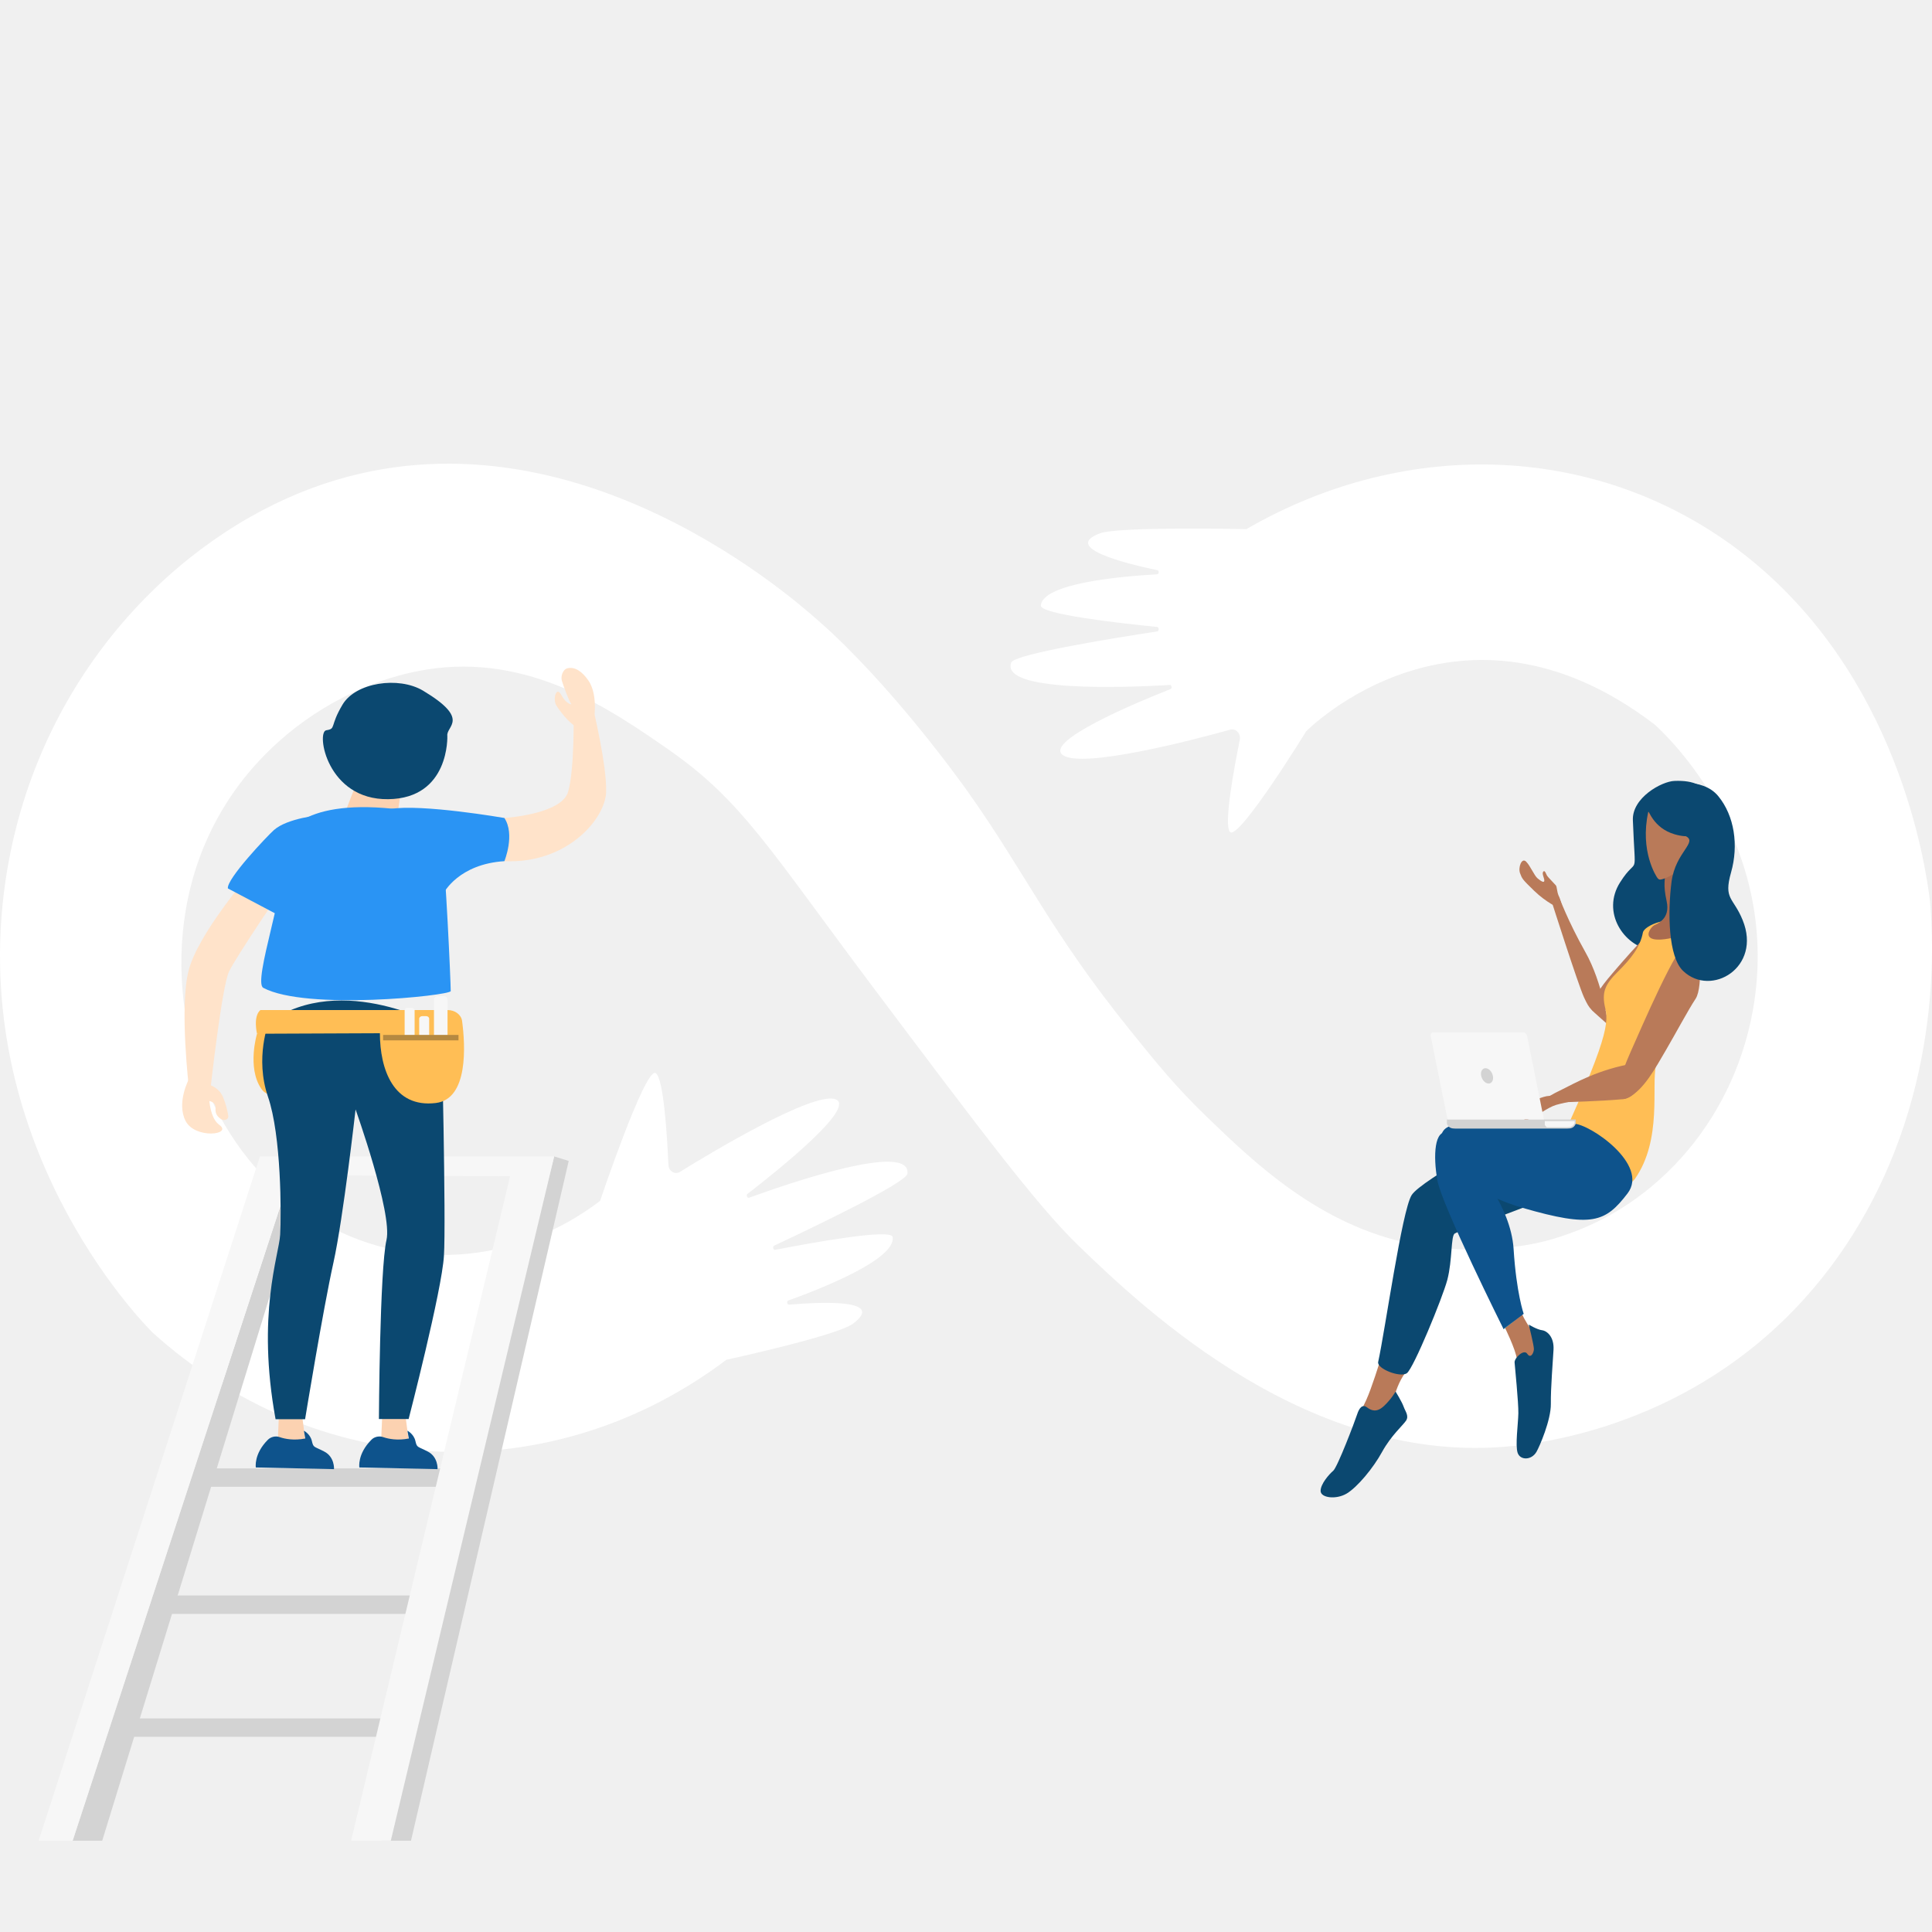
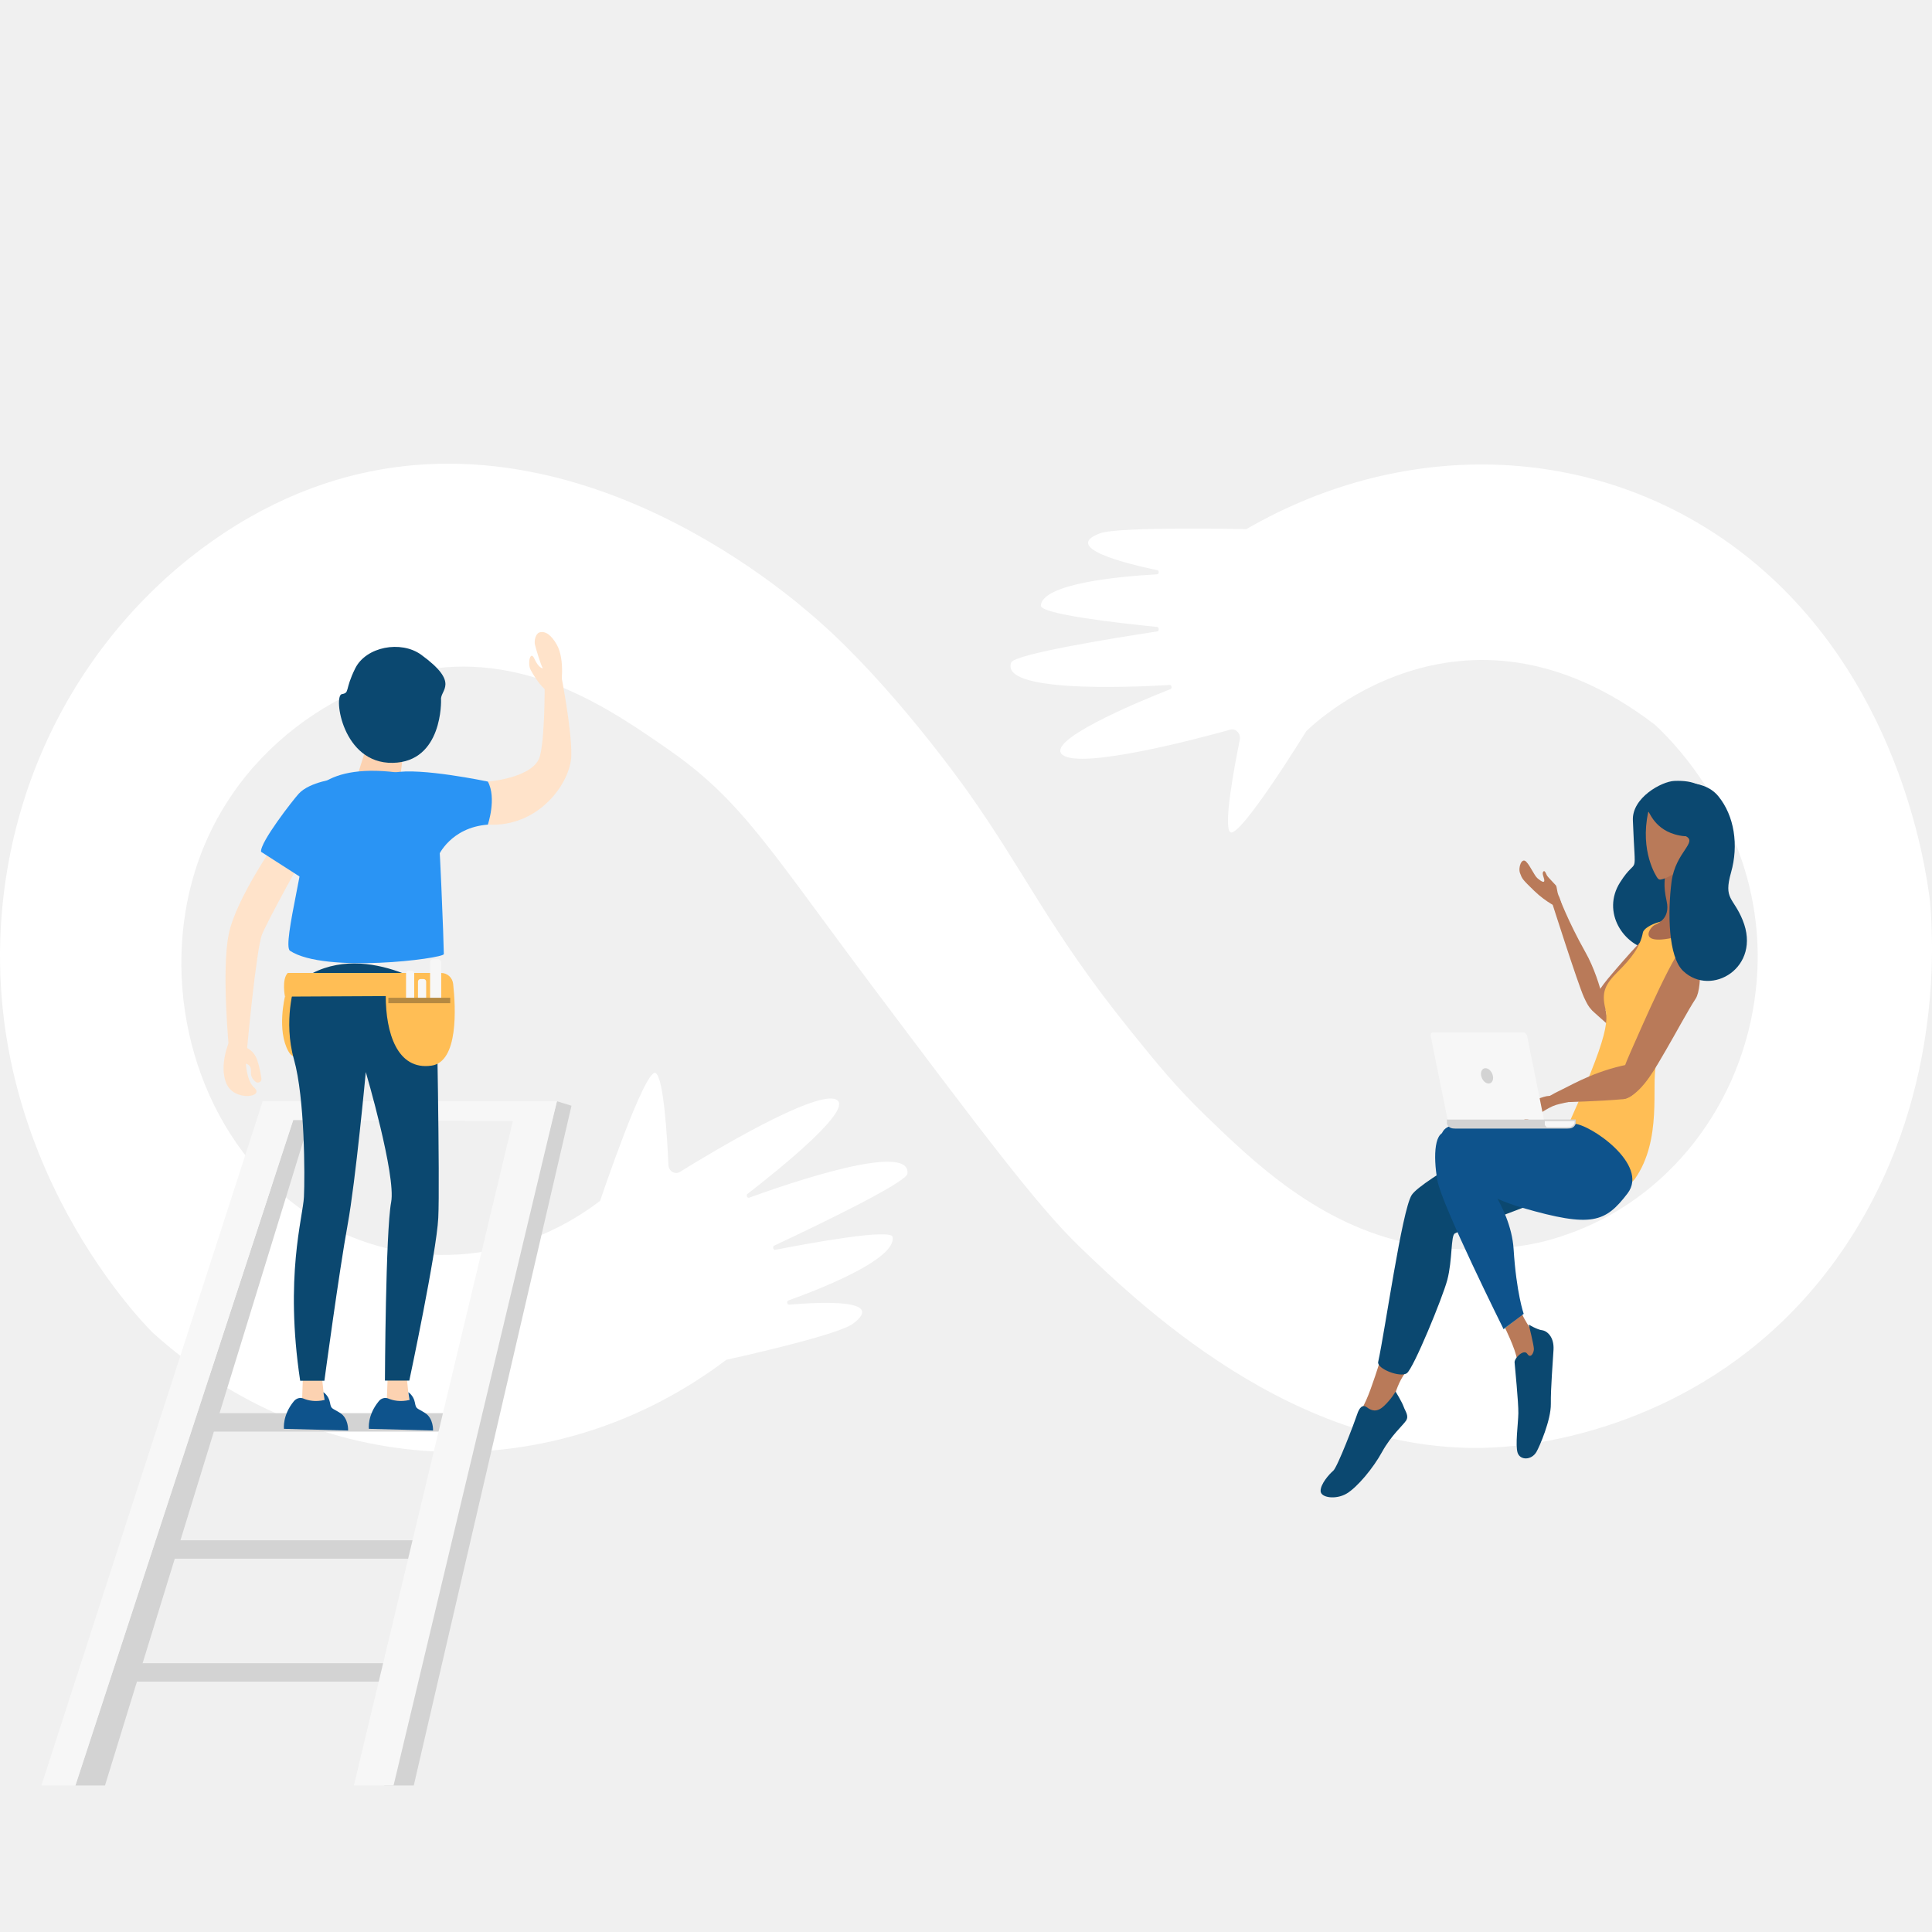
<svg xmlns="http://www.w3.org/2000/svg" width="700" height="700" viewBox="0 0 700 700" fill="none">
  <g clip-path="url(#clip0)">
    <path d="M699.283 326.586C697.659 313.548 687.897 244.504 631.73 200.723C580.547 160.895 510.642 157.574 451.582 191.719C451.582 191.719 405.29 190.7 398.552 193.226C384.757 198.36 407.325 204.064 419.159 206.55C419.626 206.591 419.85 206.856 419.813 207.385C419.775 207.895 419.514 208.119 419.047 208.098C405.962 208.832 377.926 211.317 377.104 219.364C376.768 222.543 405.682 225.802 419.047 227.126C419.551 227.126 419.813 227.412 419.813 227.982C419.813 228.532 419.551 228.817 419.047 228.817C403.834 231.14 367.528 236.987 366.39 240.043C362.302 250.881 408.015 249.109 423.62 248.192C424.087 248.11 424.367 248.314 424.46 248.803C424.554 249.312 424.367 249.618 423.919 249.74C411.133 254.772 377.963 268.748 385.168 273.637C392.354 278.527 432.263 268.137 445.74 264.368C446.225 264.246 446.692 264.246 447.177 264.388C447.644 264.531 448.054 264.796 448.409 265.162C448.745 265.529 449.006 265.977 449.137 266.487C449.286 266.996 449.305 267.526 449.193 268.055C447.196 277.936 443.183 299.368 445.721 301.487C449.062 304.237 473.291 264.918 473.291 264.918C473.291 264.918 528.842 208.567 599.4 262.432C601.715 264.449 642.631 301.324 636.154 358.775C631.562 400.009 604.384 434.887 567.108 447.457C561.993 449.271 556.767 450.574 551.447 451.349C538.138 453.366 524.866 453.141 511.613 450.676C478.051 444.055 454.27 421.095 437.004 404.41C425.972 393.755 419.085 385.198 409.789 373.688C380.203 337.058 371.822 316.644 350.449 286.554C348.041 283.192 322.879 247.968 296.205 224.621C285.49 215.229 200.858 140.909 108.572 178.578C59.835 198.462 12.348 248.559 1.988 319.17C-11.806 413.7 50.539 478.078 55.28 482.804C62.467 489.303 70.101 495.13 78.146 500.284C86.21 505.438 94.591 509.839 103.29 513.485C112.007 517.153 120.91 520.025 130.057 522.103C139.185 524.181 148.406 525.444 157.72 525.892C167.035 526.32 176.33 525.954 185.589 524.752C194.847 523.529 203.956 521.512 212.916 518.701C221.895 515.869 230.593 512.283 239.012 507.924C247.449 503.544 255.494 498.471 263.184 492.665C263.184 492.665 303.111 483.986 309.01 479.626C321.05 470.682 297.941 471.681 285.938 472.699C285.546 472.72 285.304 472.496 285.21 472.068C285.136 471.62 285.285 471.334 285.677 471.171C298.127 466.689 324.559 456.197 323.439 448.211C322.972 445.033 294.32 450.228 281.085 452.795C280.619 452.958 280.32 452.775 280.171 452.265C280.04 451.756 280.189 451.41 280.656 451.247C294.786 444.626 328.404 428.511 328.777 425.251C330.103 413.598 286.442 428.511 271.584 433.889C271.173 434.093 270.856 433.971 270.651 433.522C270.445 433.074 270.539 432.728 270.949 432.483C282.056 423.886 310.783 400.865 302.589 398.237C294.394 395.629 258.48 417.082 246.385 424.579C245.955 424.844 245.489 424.986 245.003 424.986C244.518 424.986 244.051 424.864 243.622 424.599C243.193 424.334 242.857 423.988 242.595 423.54C242.334 423.071 242.203 422.582 242.185 422.032C241.737 411.968 240.449 390.149 237.481 388.764C233.598 387.093 217.415 435.112 217.415 435.112C186.541 458.601 146.539 461.148 114.583 441.692C77.567 419.139 60.133 372.404 67.282 329.866C76.093 277.406 119.38 248.171 154.454 242.61C191.823 236.559 221.447 257.156 242.185 271.559C268.915 290.139 278.789 307.721 316.476 357.899C356.03 410.522 375.798 436.843 390.787 451.349C415.613 475.368 475.046 531.291 547.657 523.957C548.404 523.957 550.719 523.651 553.967 523.183C574.891 520.168 630.741 507.883 668.503 451.634C703.838 398.93 700.59 341.743 699.283 326.586Z" fill="white" />
    <path d="M606.661 282.944C621.27 282.346 620.947 291.661 620.732 303.838C619.655 368.784 573.279 341.31 586.991 319.69C593.631 309.222 592.483 320.032 591.621 297.173C591.298 289.012 602.067 283.115 606.661 282.944Z" fill="#0B4870" />
    <path d="M605.801 331.569C602.75 330.971 586.777 349.557 582.577 354.599C578.378 359.684 574.07 366.648 578.521 366.648C582.972 366.648 587.602 361.692 591.12 358.359C594.638 355.026 599.376 350.155 601.996 347.933C604.581 345.754 608.816 332.167 605.801 331.569Z" fill="#B97A59" />
    <path d="M582.685 371.348C582.685 371.348 580.747 356.18 574.393 344.943C568.04 333.662 564.845 324.903 564.845 324.903L562.117 326.399C562.117 326.399 571.665 356.394 573.891 361.307C576.116 366.136 576.26 365.495 582.685 371.348Z" fill="#B97A59" />
    <path d="M564.809 329.005C564.809 329.005 560.286 327.039 555.871 322.767C551.456 318.494 551.492 318.366 550.738 316.358C549.985 314.349 551.313 310.589 552.928 312.17C554.507 313.751 555.871 317.255 557.128 318.28C560.322 320.929 559.497 318.537 559.281 317.853C559.066 317.169 558.707 316.187 559.245 315.717C559.784 315.247 560.215 316.785 560.538 317.298C560.861 317.81 563.23 320.203 563.696 320.758C564.163 321.271 564.055 323.066 564.737 324.561C565.455 326.099 567.322 332.551 566.424 333.449C566.388 333.449 566.173 329.774 564.809 329.005Z" fill="#B97A59" />
    <path d="M499.911 493.421C499.911 493.421 497.003 502.863 495.029 507.222C493.055 511.537 491.368 514.443 490.542 518.331C489.717 522.219 501.526 517.434 502.854 514.913C504.182 512.392 504.469 503.803 509.172 497.352C513.946 490.9 499.911 493.421 499.911 493.421Z" fill="#B97A59" />
    <path d="M550.487 408.478C550.487 408.478 515.023 427.407 511.469 433.004C507.952 438.601 501.885 481.842 499.337 493.464C498.798 495.899 507.341 499.275 509.746 497.523C512.151 495.771 522.633 470.305 524.391 463.725C526.294 456.419 525.612 447.702 527.119 446.891C530.278 445.139 561.865 434.799 566.352 430.825C570.875 426.851 583.941 412.837 582.577 408.179C581.213 403.565 550.487 408.478 550.487 408.478Z" fill="#0B4870" />
    <path d="M505.654 504.188C505.654 504.188 507.987 507.991 508.562 509.658C509.136 511.324 510.572 512.948 509.459 514.699C508.346 516.409 504.075 520.04 500.772 526.022C497.506 532.004 491.727 538.883 487.922 541.148C484.117 543.412 478.518 542.729 478.482 540.208C478.446 537.687 481.533 534.183 483.076 532.859C484.62 531.491 490.865 515.084 491.691 512.52C492.517 509.957 493.701 508.718 495.281 509.914C496.86 511.11 498.834 511.879 501.454 509.401C504.075 506.966 505.654 504.188 505.654 504.188Z" fill="#0B4870" />
    <path d="M607.487 370.836C607.487 370.836 601.78 378.484 600.021 385.833C598.226 393.182 602.39 412.88 592.339 427.151C587.242 434.415 557.558 430.569 557.558 430.569C581.643 379.595 583.079 371.391 581.643 365.452C580.207 359.513 581.535 356.65 586.202 352.036C590.832 347.421 594.242 343.276 595.247 337.893C596.252 332.595 632.829 322.895 607.487 370.836Z" fill="#FFBE55" />
    <path d="M617.359 336.439C617.359 336.439 615.492 334.517 615.133 326.27C614.774 318.024 614.666 313.751 615.959 310.803C617.251 307.897 603.898 307.299 603.575 313.324C603.288 319.348 602.498 320.203 603.862 326.569C605.262 332.936 600.452 334.688 599.411 335.2C597.329 336.268 591.299 345.626 617.359 336.439Z" fill="#AA6B4F" />
    <path d="M606.805 302.3C609.21 302.984 611.579 303.283 613.768 302.599C611.974 316.742 602.103 318.622 601.744 318.665C601.385 318.708 601.026 318.75 600.559 318.152C600.093 317.554 594.098 308.453 597.185 294.225C597.4 293.199 598.836 299.993 606.805 302.3Z" fill="#B97A59" />
    <path d="M612.046 340.541C607.775 341.609 594.601 372.672 590.796 381.133C586.992 389.593 583.725 400.445 589.648 397.796C595.57 395.147 599.985 386.559 603.539 380.577C607.057 374.552 611.651 365.964 614.379 361.82C617.107 357.675 616.318 339.473 612.046 340.541Z" fill="#B97A59" />
    <path d="M544.815 480.089C544.815 480.089 549.338 489.19 549.589 492.523C549.84 495.856 550.163 498.12 552.353 497.437C554.543 496.753 557.917 489.062 557.414 486.626C556.912 484.191 551.779 478.423 550.989 474.534C550.235 470.646 544.779 481.627 544.779 481.627L544.815 480.089Z" fill="#B97A59" />
    <path d="M553.896 479.919C553.896 479.919 556.911 481.756 558.742 481.97C560.573 482.226 563.121 484.405 562.87 489.02C562.619 493.635 561.829 502.864 561.901 508.675C561.973 514.486 557.809 524.099 556.696 526.022C554.901 529.141 550.809 529.141 549.876 526.407C548.943 523.672 550.055 515.981 550.127 512.05C550.199 508.119 548.871 495.215 548.763 493.635C548.656 492.054 552.137 488.635 553.358 490.515C554.578 492.395 555.727 490.216 555.763 488.806C555.763 487.396 553.896 479.919 553.896 479.919Z" fill="#0B4870" />
    <path d="M570.192 407.153C562.69 407.238 528.159 403.863 523.278 409.289C518.396 414.758 526.436 430.311 551.635 437.618C576.833 444.924 581.643 442.873 589.683 432.405C597.723 421.937 575.792 407.068 570.192 407.153Z" fill="#0E538C" />
    <path d="M533.975 422.022C533.975 422.022 547.364 436.506 548.405 452.529C549.41 468.552 552.066 476.029 552.066 476.029L544.779 481.584C544.779 481.584 522.417 436.72 520.801 427.704C519.186 418.689 519.725 408.947 524.642 410.4C529.56 411.852 533.975 422.022 533.975 422.022Z" fill="#0E538C" />
    <path d="M544.744 481.499C544.78 481.541 544.78 481.584 544.78 481.584L551.133 476.756L544.744 481.499Z" fill="#89D5DA" />
    <path d="M587.89 398.266C579.921 398.993 567.251 399.335 567.251 399.335C567.251 399.335 549.662 402.496 566.246 394.592C569.835 392.883 579.204 387.285 592.413 385.234C593.849 385.021 593.131 385.491 594.638 386.217C597.259 387.456 594.351 397.668 587.89 398.266Z" fill="#B97A59" />
    <path d="M552.354 403.095L552.318 401.984L554.364 399.377C554.364 399.377 559.21 397.07 561.256 397.07C563.302 397.07 570.66 393.267 571.629 393.139C572.599 393.011 575.111 397.967 575.111 397.967C575.111 397.967 567.035 399.377 563.84 400.317C560.682 401.257 556.518 404.59 555.261 405.017C553.144 405.744 552.139 406.256 552.139 406.256C552.139 406.256 551.995 404.718 555.261 403.351C556.123 402.966 555.333 401.941 555.333 401.941L552.354 403.095Z" fill="#B97A59" />
    <path d="M570.91 407.154C570.91 407.154 570.91 407.112 570.946 407.112L570.91 405.616H524.247V407.112V407.154L524.355 407.411C524.965 408.693 526.042 408.906 527.262 408.906H567.895C569.115 408.906 570.192 408.693 570.802 407.411L570.91 407.154Z" fill="#D3D3D3" />
    <path d="M559.675 407.41C559.675 407.41 559.639 407.41 559.675 407.41L559.783 407.667C559.962 408.008 560.214 408.222 560.465 408.436H567.572C568.756 408.436 569.797 408.265 570.371 407.197L570.479 406.983C570.479 406.983 570.479 406.94 570.515 406.94V406.214H559.711V407.41H559.675Z" fill="#F7F7F7" />
    <path d="M559.388 405.573L553.322 375.493C553.178 374.681 552.532 374.04 551.922 374.04H519.186C518.575 374.04 518.216 374.681 518.396 375.493L524.462 405.573H559.388Z" fill="#F7F7F7" />
    <path d="M540.902 389.807C541.225 391.345 540.507 392.584 539.359 392.584C538.174 392.584 536.99 391.345 536.667 389.807C536.343 388.268 537.061 387.029 538.21 387.029C539.395 387.029 540.579 388.268 540.902 389.807Z" fill="#D3D3D3" />
    <path d="M603.216 284.611C604.436 283.97 616.712 281.321 622.563 288.457C628.414 295.592 629.993 306.231 627.193 316.101C624.393 325.971 628.019 325.031 631.393 333.363C638.392 350.497 620.014 361.436 609.856 351.822C604.4 346.652 604.221 330.586 605.621 319.562C607.02 308.539 615.563 305.078 610.502 302.813C604.58 300.164 592.555 290.337 603.216 284.611Z" fill="#0B4870" />
-     <path d="M163.914 532.027H74.448V538.696H163.914V532.027Z" fill="#D3D3D3" />
-     <path d="M151.503 578.072H55.34V584.741H151.503V578.072Z" fill="#D3D3D3" />
-     <path d="M142.841 622.61H46.679V629.28H142.841V622.61Z" fill="#D3D3D3" />
-     <path d="M37.036 666.917H26.321L105.251 425.785H111.234L37.036 666.917Z" fill="#D3D3D3" />
-     <path d="M148.914 666.917H138.199L200.79 419L206.058 420.624L148.914 666.917Z" fill="#D3D3D3" />
-     <path d="M127.217 666.917L184.807 426.191L105.252 425.785L26.322 666.917H14L94.18 419H200.79L141.592 666.917H125.431" fill="#F7F7F7" />
-     <path d="M138.152 520.644L138.586 510.703L146.898 512.851L148.488 525.246C148.488 525.246 140.538 525.675 138.152 520.644Z" fill="#FCD2B1" />
-     <path d="M138.875 520.705C140.827 521.38 144.079 521.993 148.127 521.196L147.621 518.373C147.621 518.373 149.934 519.539 150.512 522.116C151.09 524.632 151.235 523.957 154.994 525.92C158.824 527.884 158.535 532.302 158.535 532.302L130.202 531.688C130.202 531.688 129.407 526.841 134.538 521.686C135.55 520.582 137.357 520.152 138.875 520.705Z" fill="#0E538C" />
-     <path d="M93.122 374.545C93.122 374.545 89.436 386.755 94.64 394.425C99.844 402.095 109.24 385.099 109.24 385.099C109.24 385.099 107.578 368.777 93.122 374.545Z" fill="#FFBE55" />
-     <path d="M90.521 316.621C90.521 316.621 71.439 338.649 68.259 351.965C65.006 365.28 68.475 394.365 68.475 394.365H76.282C76.282 394.365 80.402 357.242 83.004 351.965C85.606 346.565 102.519 321.653 102.519 321.653L90.521 316.621Z" fill="#FFE3CA" />
-     <path d="M100.712 520.644L101.146 510.703L109.458 512.851L111.048 525.246C110.976 525.246 103.097 525.675 100.712 520.644Z" fill="#FCD2B1" />
-     <path d="M182.749 296.371C182.749 296.371 203.349 295.082 205.806 286.983C208.264 278.883 207.83 257.039 207.83 257.039H214.986C214.986 257.039 219.901 277.349 219.612 286.983C219.322 296.616 205.517 313.061 182.749 312.018C160.053 310.975 182.749 296.371 182.749 296.371Z" fill="#FFE3CA" />
-     <path d="M116.036 295.328C116.036 295.328 104.109 296.371 99.194 300.789C96.809 302.937 81.992 318.522 82.57 321.897L99.99 331.101L114.229 314.35L116.036 295.328Z" fill="#2A94F4" />
-     <path d="M97.386 370.372C97.386 370.372 92.255 383.258 97.097 397.371C101.94 411.484 101.94 439.955 101.506 447.379C101.073 454.804 92.905 476.28 99.844 514.201H101.506H110.541C110.541 514.201 117.046 474.439 120.805 457.504C124.347 441.611 128.828 401.973 128.828 401.973C128.828 401.973 142.272 439.587 140.031 449.281C137.574 459.958 137.285 514.139 137.285 514.139H148.054C148.054 514.139 160.125 467.506 160.848 454.988C161.643 442.47 159.98 372.274 159.98 372.274C159.98 372.274 124.13 351.596 97.386 370.372Z" fill="#0B4870" />
-     <path d="M134.104 270.846L123.189 299.194L142.922 302.508L147.258 273.116L134.104 270.846Z" fill="#FCD2B1" />
-     <path d="M145.295 293.355C145.295 293.355 158.677 294.875 160.051 304.559C161.425 314.244 163.306 355.542 163.306 359.103C162.872 360.744 110.865 366.227 95.386 357.903C91.48 355.782 104.283 319.846 102.475 310.402C100.594 300.998 110.721 289.033 145.295 293.355Z" fill="#2A94F4" />
-     <path d="M160.848 323.432C160.848 323.432 166.196 313.062 182.748 312.019C182.748 312.019 186.724 302.385 182.748 296.372C182.748 296.372 152.752 291.156 141.332 293.12C129.912 295.083 160.848 323.432 160.848 323.432Z" fill="#2A94F4" />
-     <path d="M214.913 262.5C214.913 262.5 217.153 252.315 213.178 246.547C210.793 243.111 208.191 241.515 205.589 242.129C203.854 242.558 203.131 245.135 203.565 246.608C204.143 248.51 206.022 253.726 207.034 255.199C207.034 255.199 205.227 255.199 203.348 251.762C201.541 248.388 200.168 253.358 201.613 255.689C203.782 259.064 210.937 268.33 214.913 262.5Z" fill="#FFE3CA" />
-     <path d="M101.362 520.705C103.313 521.38 106.566 521.993 110.613 521.196L110.107 518.373C110.107 518.373 112.42 519.539 112.999 522.116C113.577 524.632 113.721 523.957 117.48 525.92C121.311 527.884 121.022 532.302 121.022 532.302L92.688 531.688C92.688 531.688 91.893 526.841 97.025 521.686C98.109 520.582 99.844 520.152 101.362 520.705Z" fill="#0E538C" />
-     <path d="M162.077 266.612C161.571 263.054 170.678 260.661 153.258 250.229C144.368 244.952 128.9 247.284 124.13 255.261C119.359 263.238 121.889 264.035 118.203 264.588C114.517 265.201 118.42 289.868 140.682 289.561C163.016 289.254 162.077 266.612 162.077 266.612Z" fill="#0B4870" />
-     <path d="M94.351 365.954H162.149C164.896 365.954 167.137 367.672 167.426 369.943C168.582 378.594 169.811 398.23 157.885 399.641C142.562 401.482 137.647 387.43 137.647 374.36L93.123 374.545C93.123 374.545 91.605 368.286 94.351 365.954Z" fill="#FFBE55" />
-     <path d="M75.775 390.928C75.775 390.928 74.474 403.998 79.461 407.556C84.448 411.177 70.643 412.772 67.246 406.145C63.849 399.518 68.475 390.928 68.475 390.928H75.775Z" fill="#FFE3CA" />
-     <path d="M74.474 392.646C74.474 392.646 79.1 393.32 80.835 397.554C81.847 399.947 82.425 402.525 82.714 404.304C82.931 405.47 81.341 406.268 80.184 405.531C79.028 404.795 77.944 403.69 78.088 401.788C78.449 397.8 72.812 398.966 72.812 398.966C72.812 398.966 70.932 394.241 74.474 392.646Z" fill="#FFE3CA" />
-     <path d="M150.15 374.974H146.608V366.077C146.608 365.586 147.114 365.156 147.693 365.156H149.138C149.716 365.156 150.222 365.586 150.222 366.077V374.974H150.15Z" fill="#F7F7F7" />
-     <path d="M155.427 374.974H151.886V369.083C151.886 368.593 152.392 368.163 152.97 368.163H154.416C154.994 368.163 155.5 368.593 155.5 369.083V374.974H155.427Z" fill="#F7F7F7" />
-     <path d="M162.149 374.973H157.234V362.149C157.234 361.474 157.885 360.922 158.68 360.922H160.704C161.499 360.922 162.149 361.474 162.149 362.149V374.973Z" fill="#F7F7F7" />
-     <path opacity="0.32" d="M166.124 374.974H138.803V376.937H166.124V374.974Z" fill="#161616" />
+     <path d="M164.914 512.027H75.448V518.696H164.914V512.027Z" fill="#D3D3D3" />
+     <path d="M152.503 558.072H56.34V564.741H152.503V558.072Z" fill="#D3D3D3" />
+     <path d="M143.841 602.61H47.679V609.28H143.841V602.61Z" fill="#D3D3D3" />
+     <path d="M38.036 646.917H27.321L106.251 405.785H112.234L38.036 646.917Z" fill="#D3D3D3" />
+     <path d="M149.914 646.917H139.199L201.79 399L207.058 400.624L149.914 646.917Z" fill="#D3D3D3" />
+     <path d="M128.217 646.917L185.807 406.191L106.252 405.785L27.322 646.917H15L95.18 399H201.79L142.592 646.917H126.431" fill="#F7F7F7" />
+     <path d="M140.178 506.684L140.533 496.778L147.351 498.919L148.655 511.271C148.655 511.271 142.134 511.699 140.178 506.684Z" fill="#FCD2B1" />
+     <path d="M140.771 506.745C142.372 507.417 145.04 508.029 148.36 507.234L147.945 504.421C147.945 504.421 149.842 505.583 150.316 508.151C150.79 510.658 150.909 509.985 153.991 511.942C157.133 513.899 156.896 518.302 156.896 518.302L133.658 517.69C133.658 517.69 133.005 512.859 137.215 507.723C138.044 506.622 139.527 506.194 140.771 506.745Z" fill="#0E538C" />
+     <path d="M103.246 361.087C103.246 361.087 100.223 373.256 104.491 380.9C108.759 388.543 116.466 371.605 116.466 371.605C116.466 371.605 115.102 355.339 103.246 361.087Z" fill="#FFBE55" />
+     <path d="M101.111 303.364C101.111 303.364 85.461 325.317 82.852 338.586C80.184 351.855 83.03 380.84 83.03 380.84H89.433C89.433 380.84 92.812 343.845 94.946 338.586C97.08 333.205 110.952 308.378 110.952 308.378L101.111 303.364Z" fill="#FFE3CA" />
+     <path d="M109.471 506.684L109.826 496.778L116.644 498.919L117.948 511.271C117.889 511.271 111.427 511.699 109.471 506.684Z" fill="#FCD2B1" />
+     <path d="M176.756 283.183C176.756 283.183 193.651 281.899 195.667 273.827C197.682 265.755 197.327 243.986 197.327 243.986H203.196C203.196 243.986 207.227 264.227 206.99 273.827C206.753 283.427 195.43 299.815 176.756 298.776C158.141 297.736 176.756 283.183 176.756 283.183Z" fill="#FFE3CA" />
+     <path d="M122.038 282.145C122.038 282.145 112.256 283.184 108.225 287.587C106.268 289.727 94.115 305.259 94.59 308.622L108.877 317.794L120.555 301.101L122.038 282.145Z" fill="#2A94F4" />
+     <path d="M106.743 356.93C106.743 356.93 102.534 369.771 106.506 383.835C110.478 397.9 110.478 426.273 110.122 433.672C109.766 441.071 103.067 462.473 108.758 500.263H110.122H117.532C117.532 500.263 122.868 460.639 125.95 443.761C128.855 427.924 132.531 388.422 132.531 388.422C132.531 388.422 143.557 425.906 141.72 435.567C139.704 446.207 139.467 500.202 139.467 500.202H148.3C148.3 500.202 158.2 453.729 158.793 441.254C159.445 428.78 158.081 358.825 158.081 358.825C158.081 358.825 128.677 338.218 106.743 356.93Z" fill="#0B4870" />
+     <path d="M136.858 257.746L127.906 285.997L144.09 289.299L147.647 260.009L136.858 257.746Z" fill="#FCD2B1" />
+     <path d="M146.037 280.179C146.037 280.179 157.012 281.694 158.139 291.345C159.266 300.996 160.809 342.152 160.809 345.701C160.453 347.336 117.797 352.8 105.102 344.505C101.898 342.391 112.399 306.579 110.916 297.167C109.373 287.796 117.679 275.872 146.037 280.179Z" fill="#2A94F4" />
+     <path d="M158.793 310.151C158.793 310.151 163.18 299.817 176.755 298.777C176.755 298.777 180.016 289.177 176.755 283.184C176.755 283.184 152.153 277.987 142.786 279.943C133.42 281.9 158.793 310.151 158.793 310.151Z" fill="#2A94F4" />
+     <path d="M203.136 249.43C203.136 249.43 204.974 239.279 201.714 233.531C199.757 230.107 197.623 228.517 195.489 229.128C194.066 229.556 193.473 232.125 193.829 233.592C194.303 235.488 195.845 240.686 196.675 242.153C196.675 242.153 195.192 242.153 193.651 238.729C192.169 235.366 191.043 240.319 192.228 242.642C194.007 246.005 199.876 255.239 203.136 249.43Z" fill="#FFE3CA" />
+     <path d="M110.003 506.745C111.604 507.417 114.271 508.029 117.591 507.234L117.176 504.421C117.176 504.421 119.073 505.583 119.547 508.151C120.022 510.658 120.14 509.985 123.223 511.942C126.365 513.899 126.128 518.302 126.128 518.302L102.889 517.69C102.889 517.69 102.237 512.859 106.446 507.723C107.335 506.622 108.758 506.194 110.003 506.745Z" fill="#0E538C" />
+     <path d="M159.801 253.528C159.386 249.981 166.856 247.596 152.569 237.201C145.277 231.942 132.591 234.266 128.678 242.215C124.765 250.165 126.84 250.959 123.817 251.51C120.793 252.121 123.995 276.703 142.254 276.397C160.572 276.092 159.801 253.528 159.801 253.528Z" fill="#0B4870" />
+     <path d="M104.253 352.527H159.86C162.113 352.527 163.951 354.24 164.188 356.502C165.136 365.124 166.144 384.692 156.363 386.098C143.795 387.933 139.764 373.929 139.764 360.905L103.245 361.088C103.245 361.088 102.001 354.851 104.253 352.527Z" fill="#FFBE55" />
+     <path d="M89.017 377.414C89.017 377.414 87.95 390.439 92.041 393.985C96.131 397.593 84.808 399.183 82.022 392.579C79.236 385.975 83.03 377.414 83.03 377.414H89.017V377.414Z" fill="#FFE3CA" />
+     <path d="M87.95 379.127C87.95 379.127 91.744 379.8 93.167 384.019C93.997 386.404 94.471 388.972 94.708 390.745C94.886 391.907 93.582 392.702 92.633 391.968C91.685 391.234 90.795 390.134 90.914 388.238C91.21 384.263 86.586 385.425 86.586 385.425C86.586 385.425 85.045 380.717 87.95 379.127Z" fill="#FFE3CA" />
+     <path d="M150.019 361.516H147.114V352.65C147.114 352.16 147.529 351.732 148.004 351.732H149.189C149.663 351.732 150.078 352.16 150.078 352.65V361.516H150.019Z" fill="#F7F7F7" />
+     <path d="M154.347 361.516H151.442V355.646C151.442 355.157 151.857 354.729 152.332 354.729H153.517C153.992 354.729 154.407 355.157 154.407 355.646V361.516H154.347Z" fill="#F7F7F7" />
+     <path d="M159.86 361.515H155.829V348.735C155.829 348.062 156.363 347.512 157.015 347.512H158.675C159.327 347.512 159.86 348.062 159.86 348.735V361.515Z" fill="#F7F7F7" />
+     <path opacity="0.32" d="M163.121 361.515H140.712V363.472H163.121V361.515Z" fill="#161616" />
  </g>
  <defs>
    <clipPath id="clip0">
      <rect width="700" height="700" fill="white" />
    </clipPath>
  </defs>
</svg>
